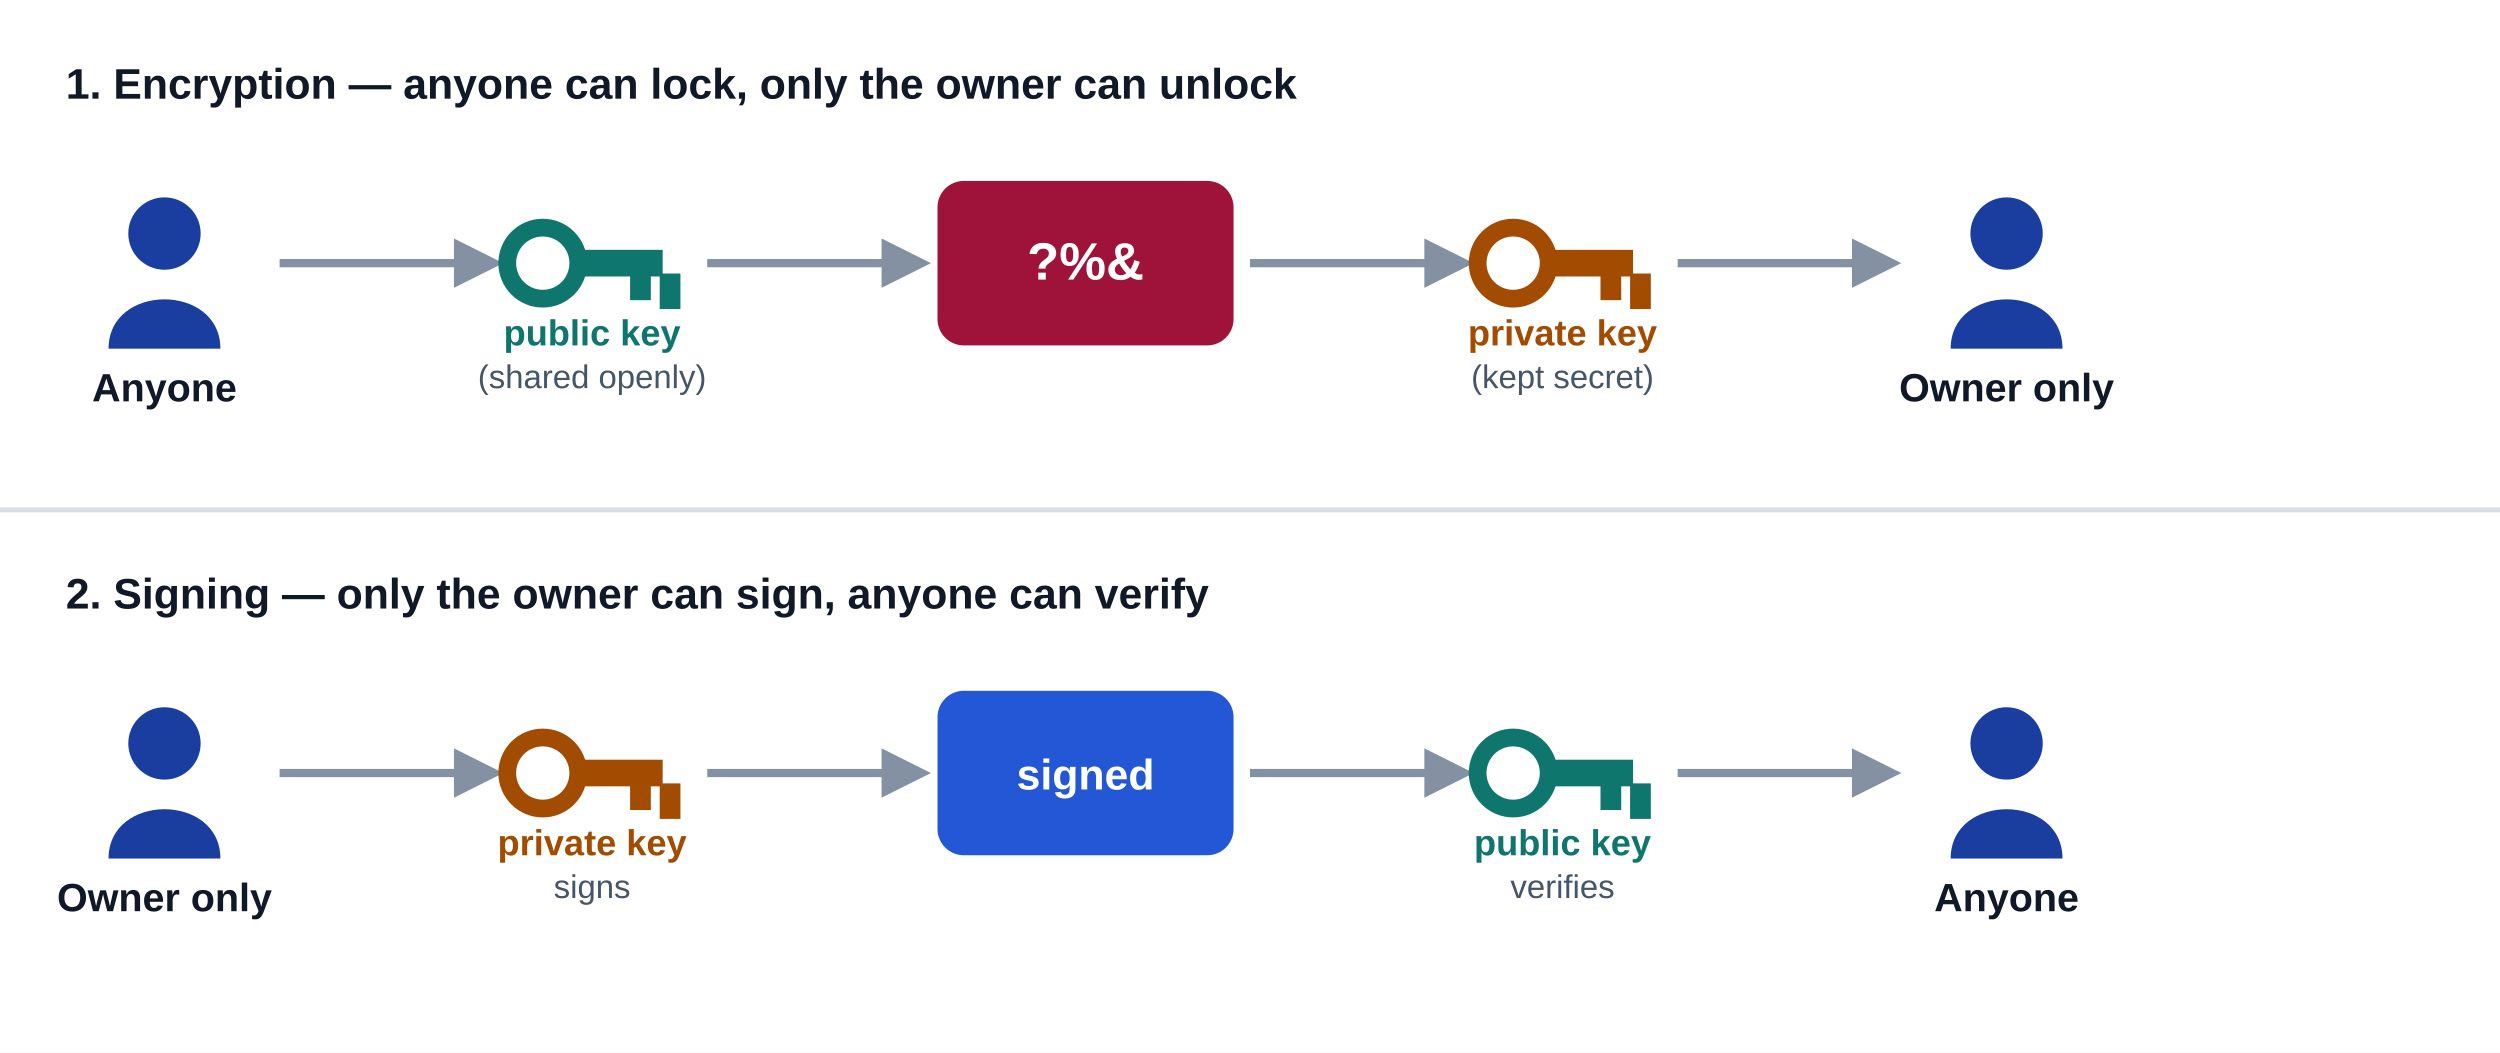
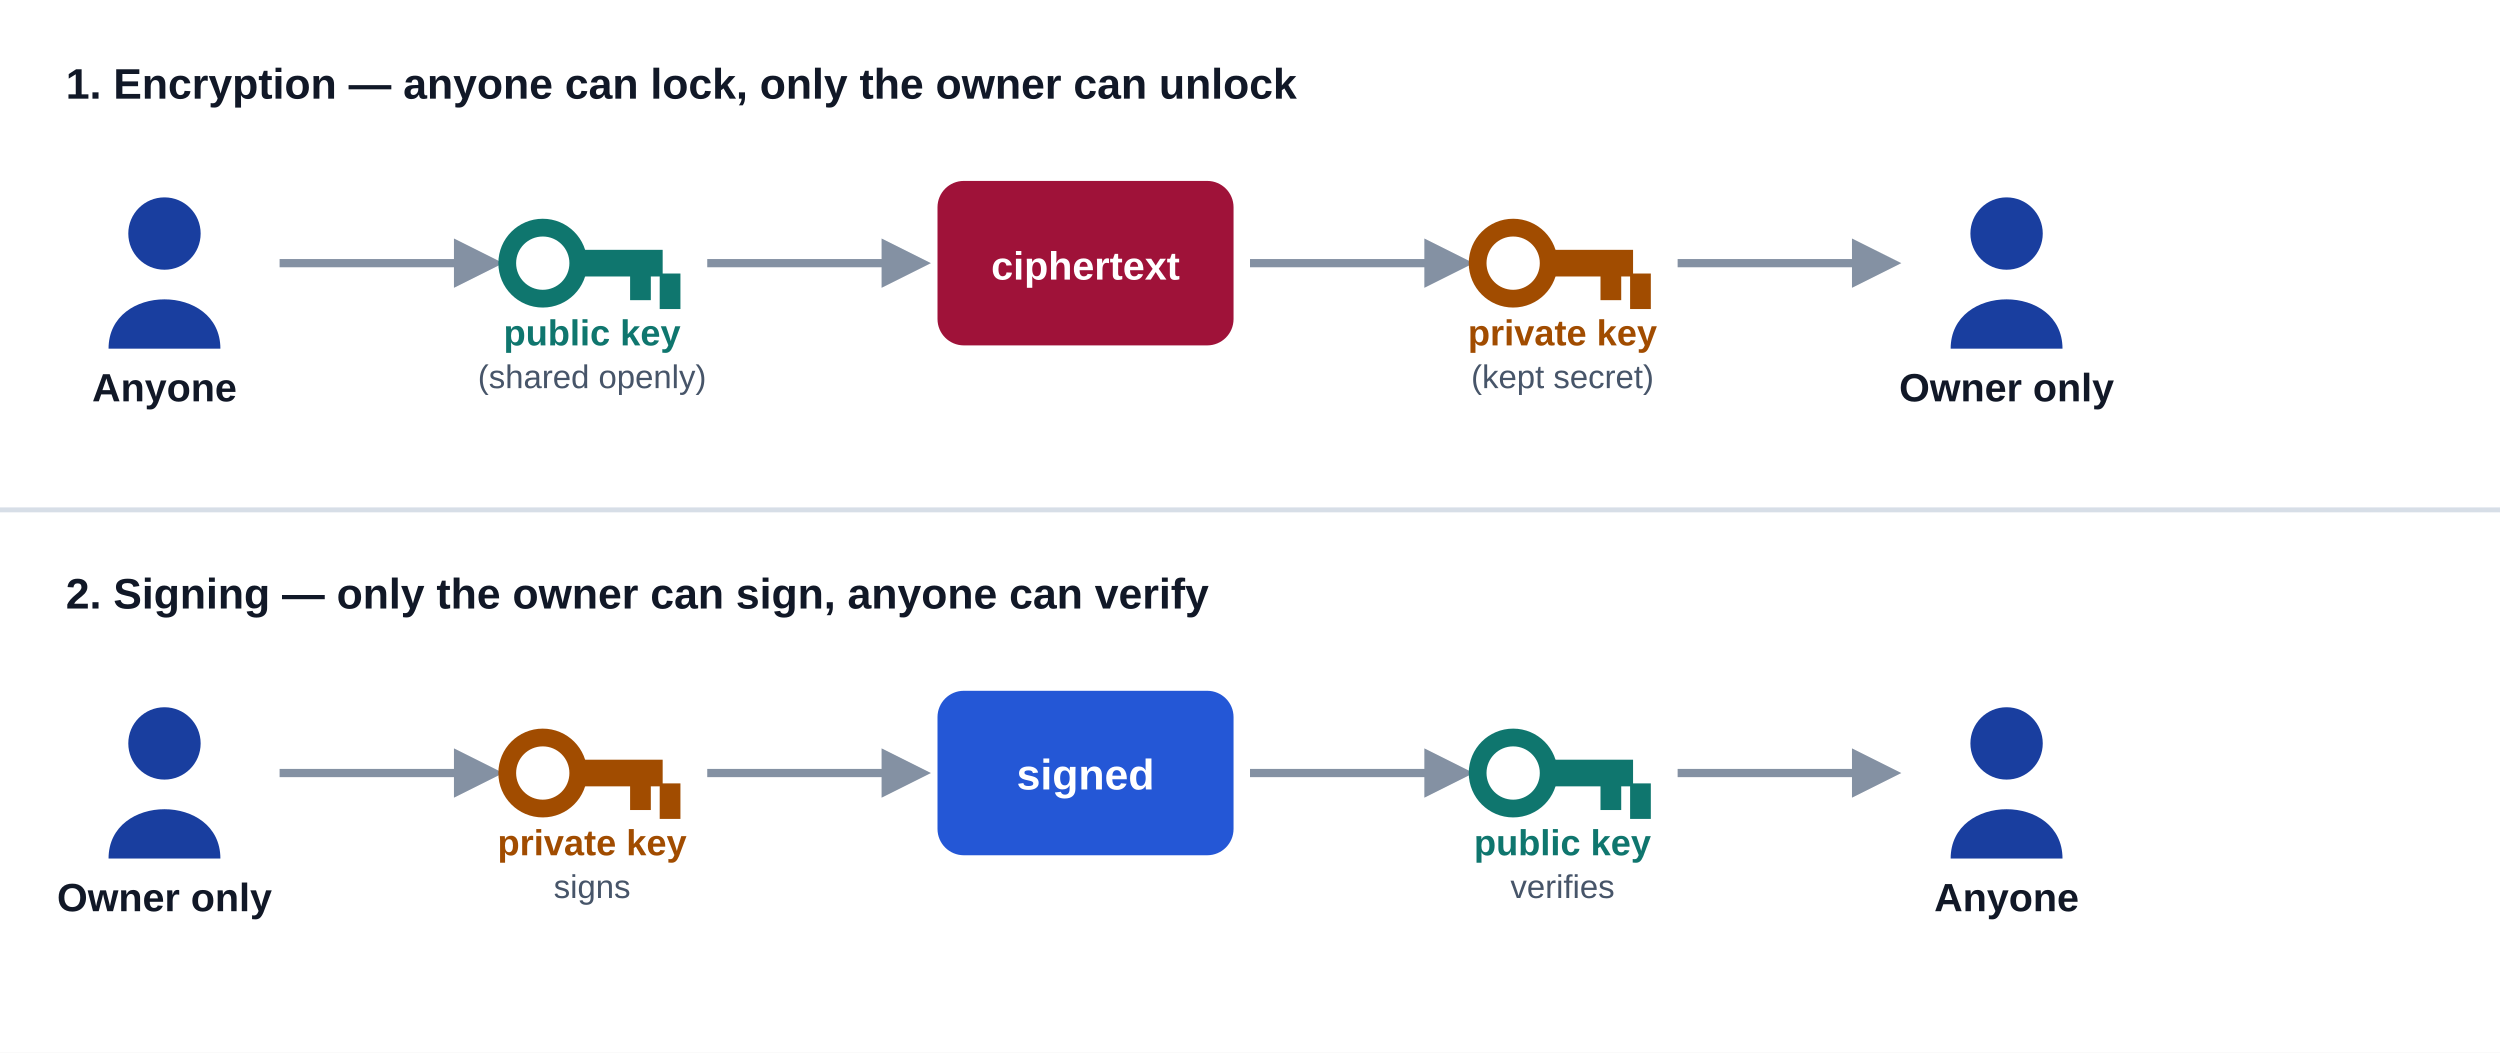
<svg xmlns="http://www.w3.org/2000/svg" viewBox="0 0 760 320" font-family="-apple-system,'Segoe UI',Arial,sans-serif">
  <rect x="0" y="0" width="760" height="320" fill="#ffffff" />
  <defs>
    <g id="person">
      <circle cx="0" cy="-9" r="11" />
      <path d="M-17 26 C-17 6 17 6 17 26 Z" />
    </g>
    <g id="key-open">
      <circle cx="0" cy="0" r="12" fill="none" stroke-width="6" />
      <rect x="10" y="-4" width="30" height="8" />
      <rect x="30" y="4" width="6" height="8" />
      <rect x="40" y="4" width="6" height="11" />
    </g>
    <marker id="ah" viewBox="0 0 10 10" refX="8" refY="5" markerWidth="6" markerHeight="6" orient="auto-start-reverse">
      <path d="M0 0 L10 5 L0 10 z" fill="#8491a3" />
    </marker>
  </defs>
  <text x="20" y="30" font-size="13" font-weight="700" fill="#111827">1. Encryption — anyone can lock, only the owner can unlock</text>
  <g fill="#193e9f">
    <use href="#person" transform="translate(50,80)" />
  </g>
  <text x="50" y="122" font-size="12" font-weight="700" fill="#111827" text-anchor="middle">Anyone</text>
  <path d="M85 80 L150 80" stroke="#8491a3" stroke-width="2.5" fill="none" marker-end="url(#ah)" />
  <g fill="#0f766e" stroke="#0f766e">
    <use href="#key-open" transform="translate(165,80) scale(0.9)" />
  </g>
  <text x="180" y="105" font-size="11" font-weight="700" fill="#0f766e" text-anchor="middle">public key</text>
  <text x="180" y="118" font-size="10" fill="#475569" text-anchor="middle">(shared openly)</text>
  <path d="M215 80 L280 80" stroke="#8491a3" stroke-width="2.5" fill="none" marker-end="url(#ah)" />
  <rect x="285" y="55" width="90" height="50" rx="8" fill="#9f1239" />
-   <text x="330" y="85" font-size="16" font-weight="700" fill="#ffffff" text-anchor="middle">?%&amp;</text>
+   <text x="330" y="85" font-size="12" font-weight="700" fill="#ffffff" text-anchor="middle">ciphertext</text>
  <path d="M380 80 L445 80" stroke="#8491a3" stroke-width="2.5" fill="none" marker-end="url(#ah)" />
  <g fill="#a14c00" stroke="#a14c00">
    <use href="#key-open" transform="translate(460,80) scale(0.9)" />
  </g>
  <text x="475" y="105" font-size="11" font-weight="700" fill="#a14c00" text-anchor="middle">private key</text>
  <text x="475" y="118" font-size="10" fill="#475569" text-anchor="middle">(kept secret)</text>
  <path d="M510 80 L575 80" stroke="#8491a3" stroke-width="2.5" fill="none" marker-end="url(#ah)" />
  <g fill="#193e9f">
    <use href="#person" transform="translate(610,80)" />
  </g>
  <text x="610" y="122" font-size="12" font-weight="700" fill="#111827" text-anchor="middle">Owner only</text>
  <line x1="0" y1="155" x2="760" y2="155" stroke="#d7dee7" stroke-width="1.5" />
  <text x="20" y="185" font-size="13" font-weight="700" fill="#111827">2. Signing — only the owner can sign, anyone can verify</text>
  <g fill="#193e9f">
    <use href="#person" transform="translate(50,235)" />
  </g>
  <text x="50" y="277" font-size="12" font-weight="700" fill="#111827" text-anchor="middle">Owner only</text>
  <path d="M85 235 L150 235" stroke="#8491a3" stroke-width="2.5" fill="none" marker-end="url(#ah)" />
  <g fill="#a14c00" stroke="#a14c00">
    <use href="#key-open" transform="translate(165,235) scale(0.9)" />
  </g>
  <text x="180" y="260" font-size="11" font-weight="700" fill="#a14c00" text-anchor="middle">private key</text>
  <text x="180" y="273" font-size="10" fill="#475569" text-anchor="middle">signs</text>
  <path d="M215 235 L280 235" stroke="#8491a3" stroke-width="2.5" fill="none" marker-end="url(#ah)" />
  <rect x="285" y="210" width="90" height="50" rx="8" fill="#2457d6" />
  <text x="330" y="240" font-size="13" font-weight="700" fill="#ffffff" text-anchor="middle">signed</text>
  <path d="M380 235 L445 235" stroke="#8491a3" stroke-width="2.5" fill="none" marker-end="url(#ah)" />
  <g fill="#0f766e" stroke="#0f766e">
    <use href="#key-open" transform="translate(460,235) scale(0.9)" />
  </g>
  <text x="475" y="260" font-size="11" font-weight="700" fill="#0f766e" text-anchor="middle">public key</text>
  <text x="475" y="273" font-size="10" fill="#475569" text-anchor="middle">verifies</text>
  <path d="M510 235 L575 235" stroke="#8491a3" stroke-width="2.5" fill="none" marker-end="url(#ah)" />
  <g fill="#193e9f">
    <use href="#person" transform="translate(610,235)" />
  </g>
  <text x="610" y="277" font-size="12" font-weight="700" fill="#111827" text-anchor="middle">Anyone</text>
</svg>
